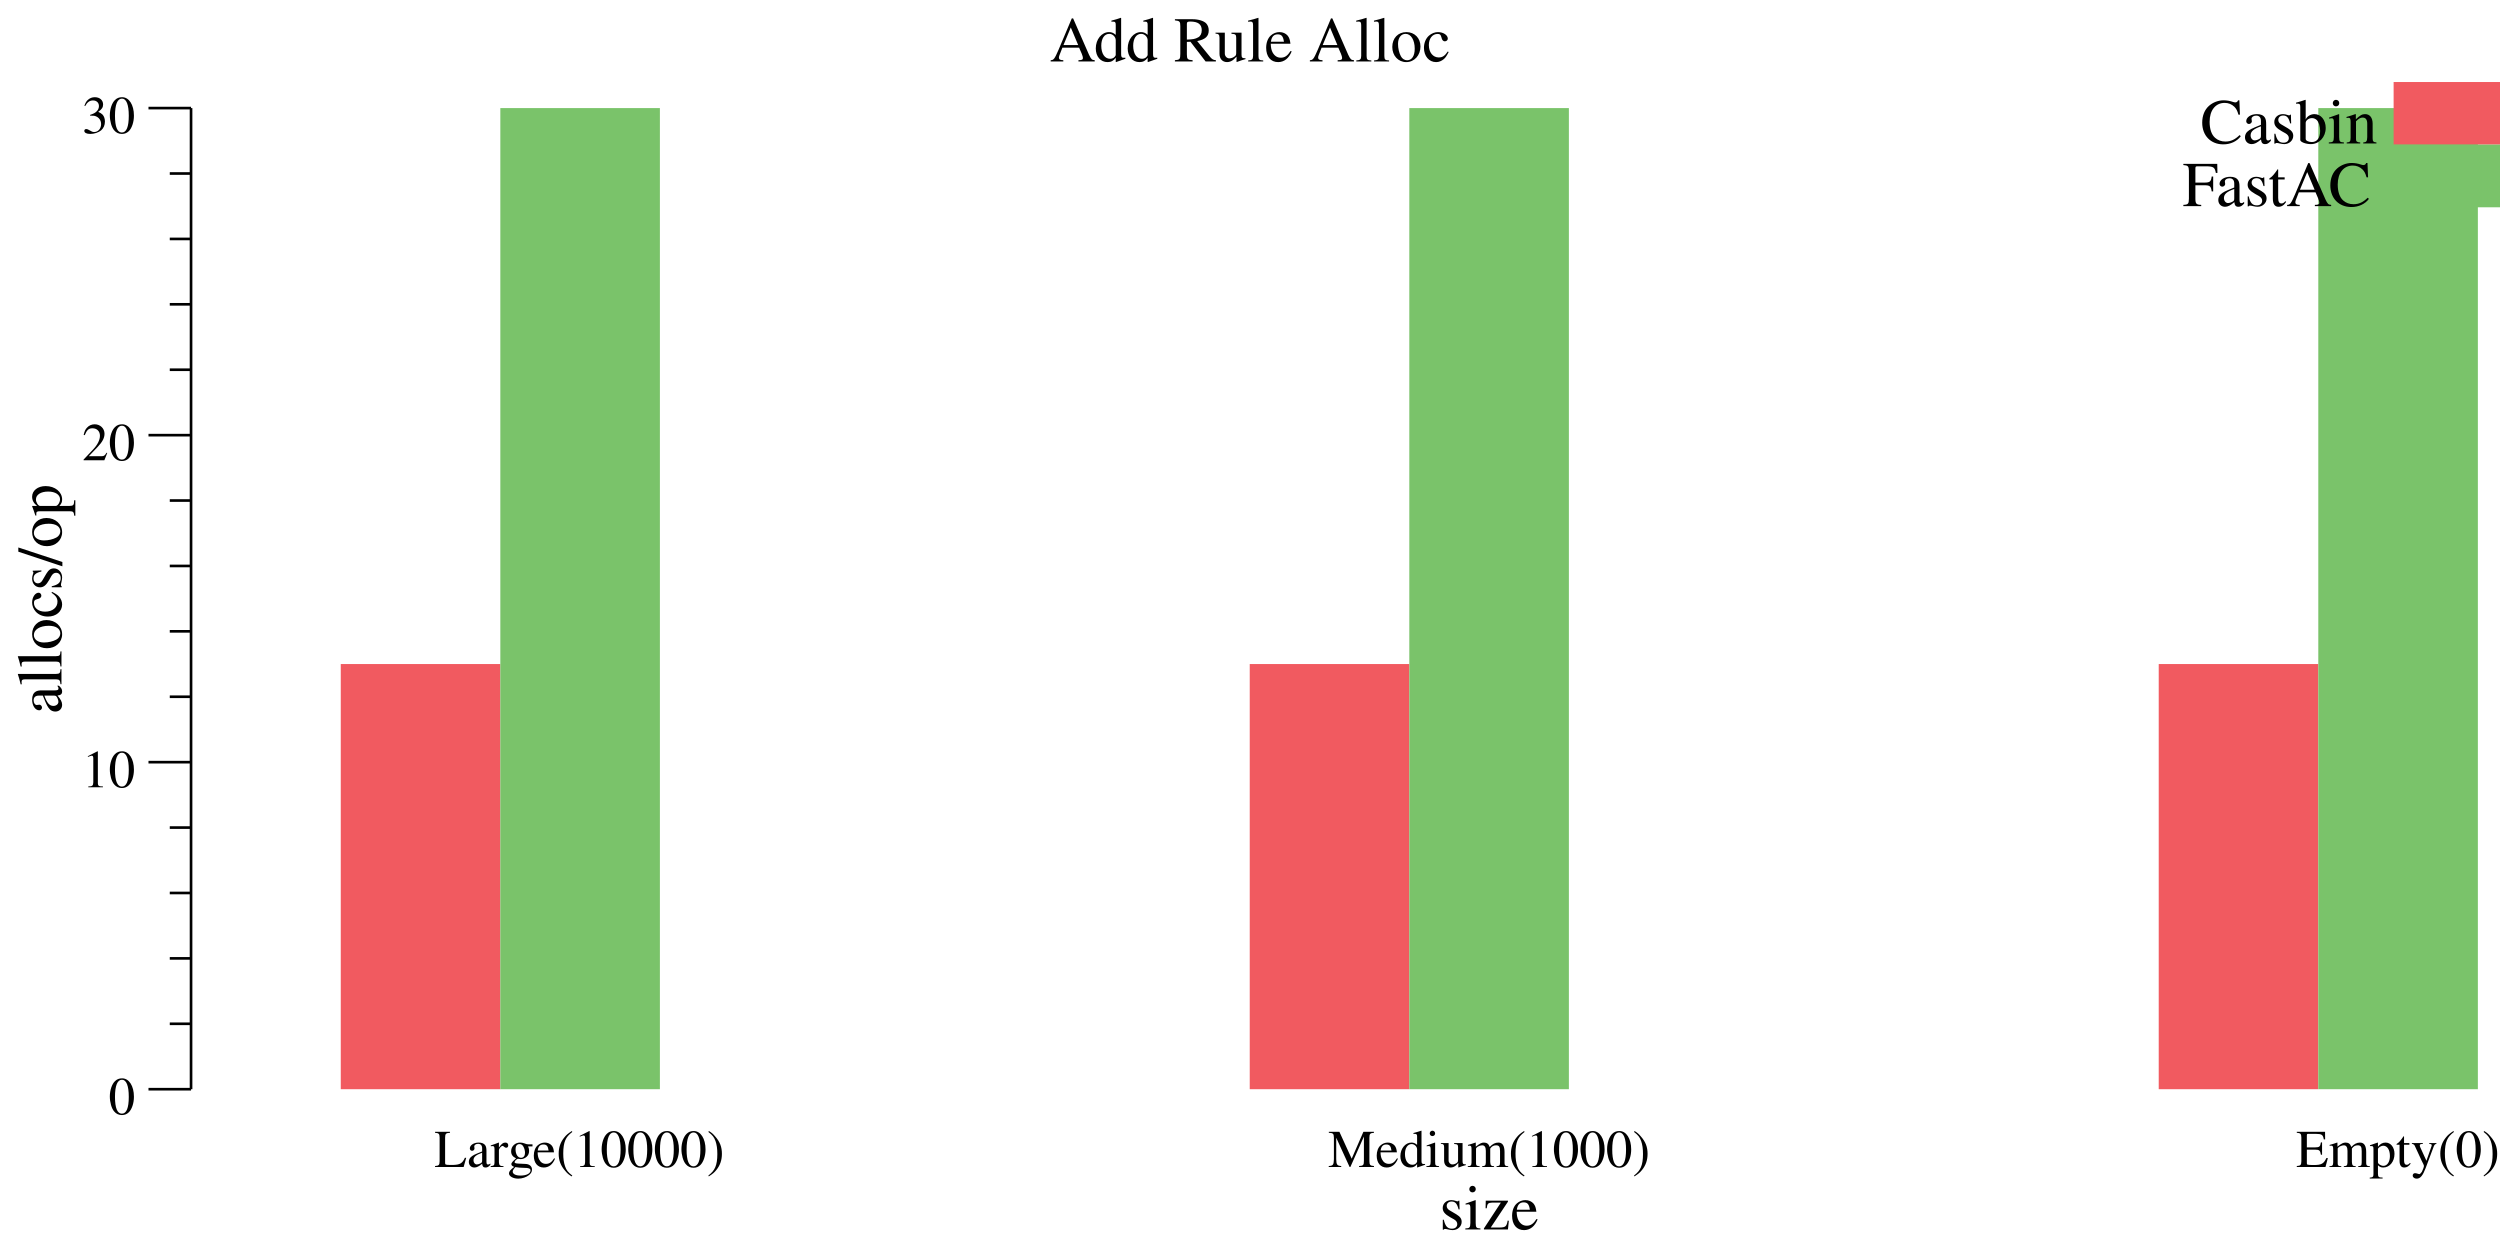
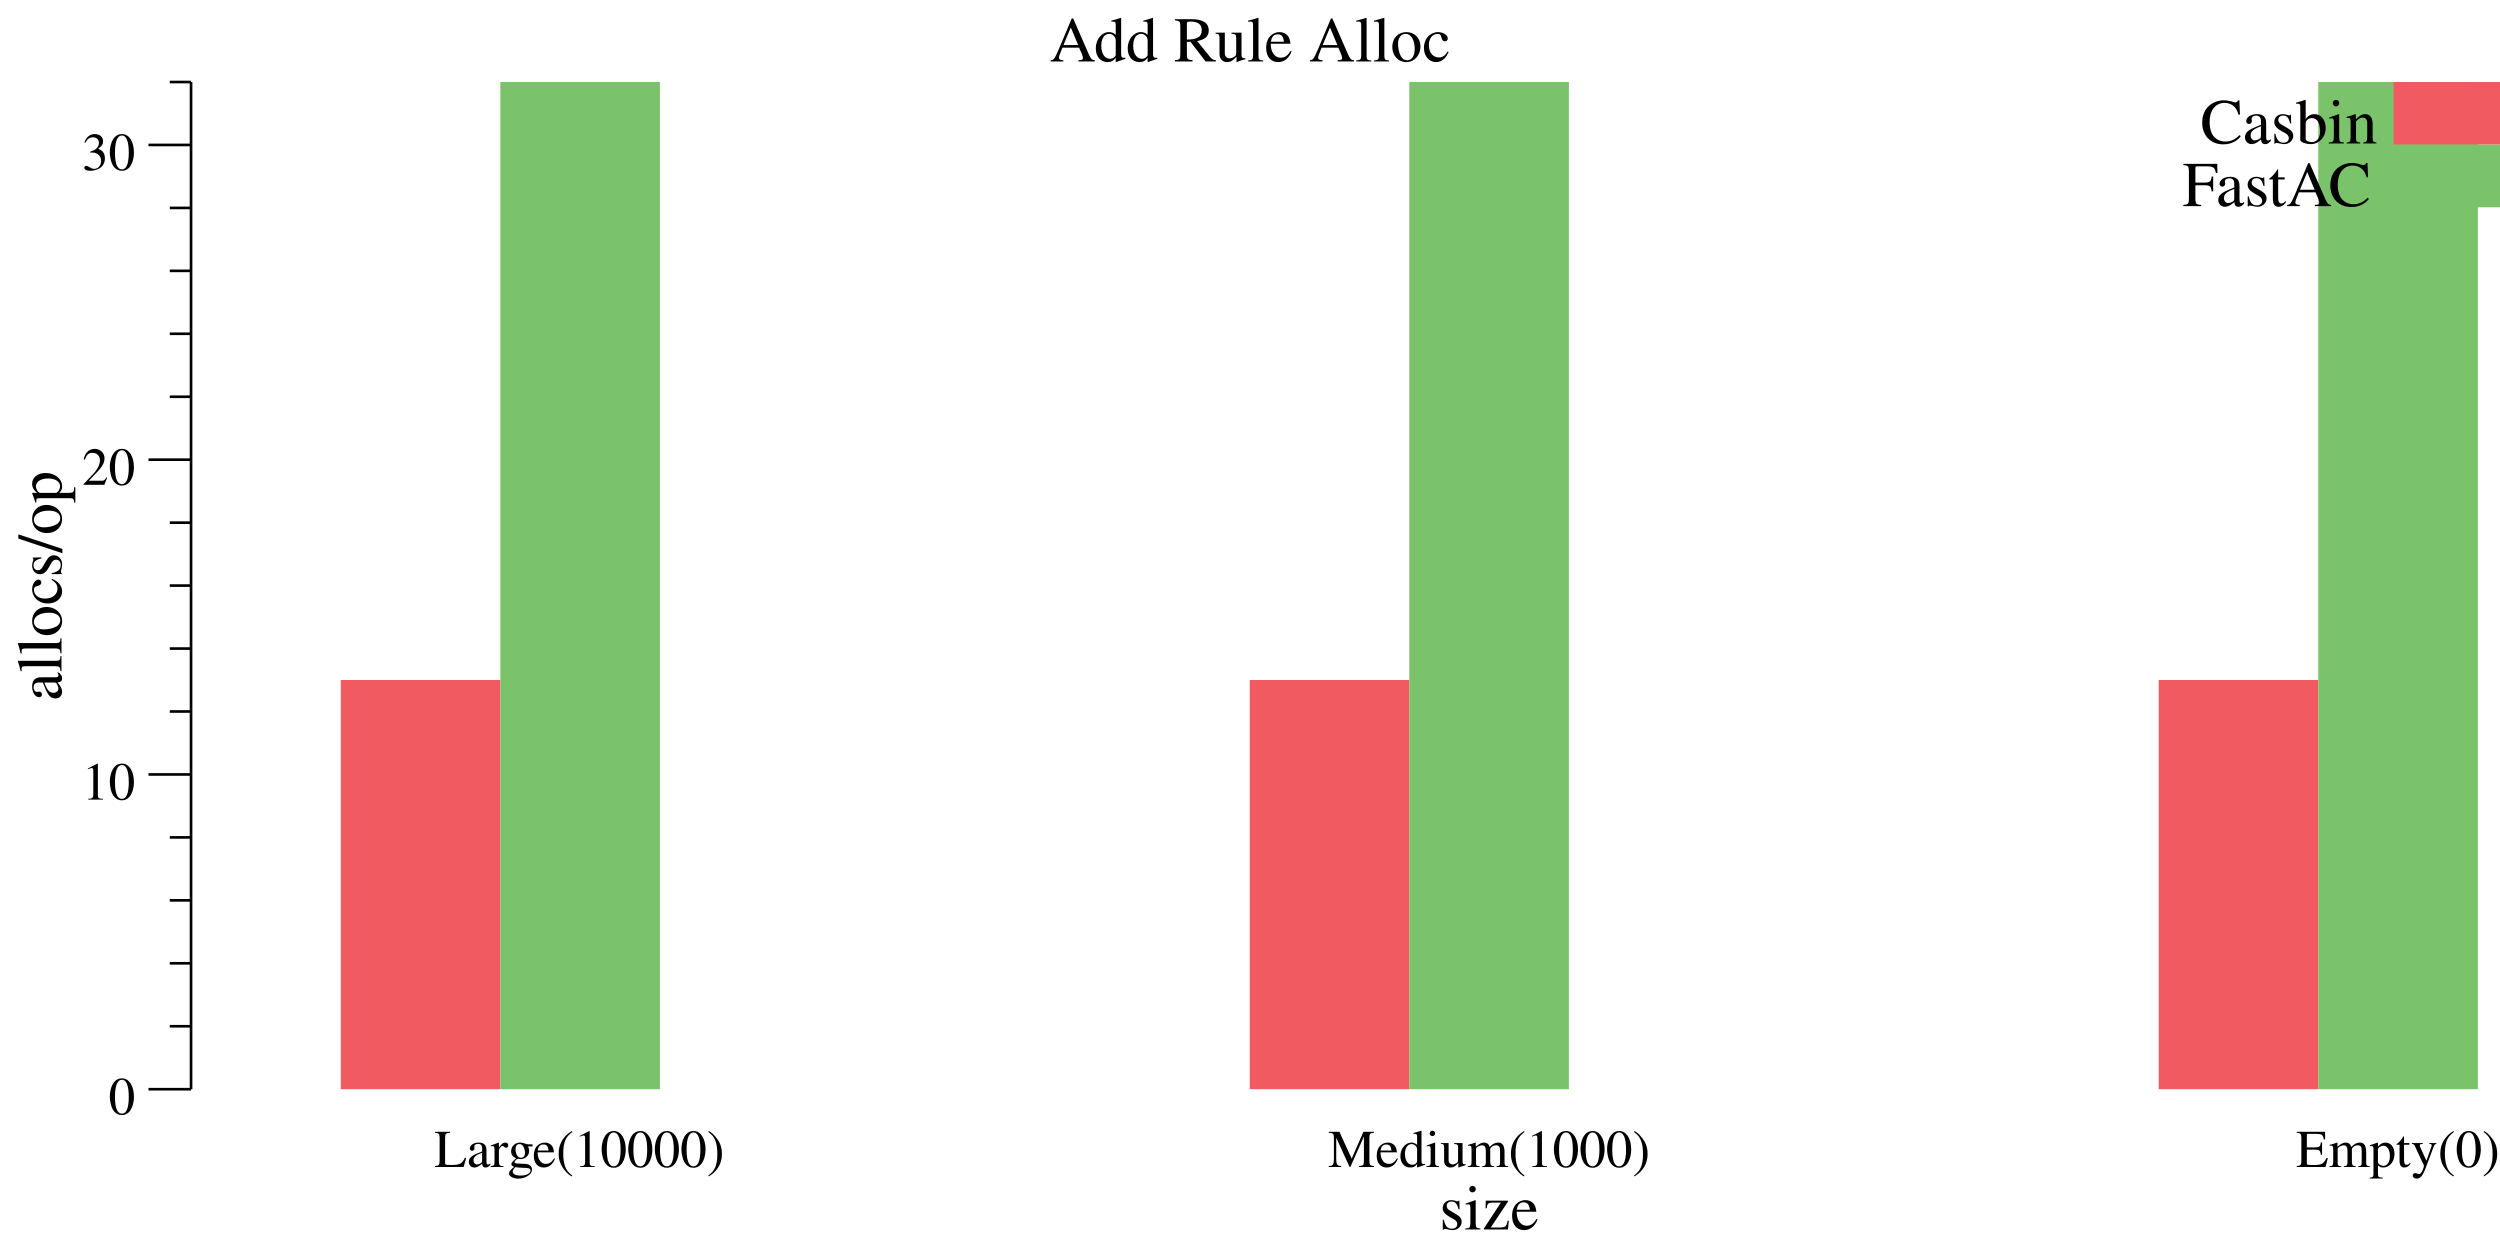
<svg xmlns="http://www.w3.org/2000/svg" width="470pt" height="235pt" viewBox="0 0 470 235">
  <g transform="scale(1, -1) translate(0, -235)">
    <path d="M0,0L470,0L470,235L0,235Z" style="fill:#FFFFFF" />
    <text x="197.34" y="-223.45" transform="scale(1, -1)" style="font-family:Times;font-weight:normal;font-style:normal;font-size:12px">Add Rule Alloc</text>
    <text x="270.62" y="-3.861" transform="scale(1, -1)" style="font-family:Times;font-weight:normal;font-style:normal;font-size:12px">size</text>
    <text x="81.666" y="-15.602" transform="scale(1, -1)" style="font-family:Times;font-weight:normal;font-style:normal;font-size:10px">Large(10000)</text>
    <text x="249.68" y="-15.602" transform="scale(1, -1)" style="font-family:Times;font-weight:normal;font-style:normal;font-size:10px">Medium(1000)</text>
    <text x="431.67" y="-15.602" transform="scale(1, -1)" style="font-family:Times;font-weight:normal;font-style:normal;font-size:10px">Empty(0)</text>
    <g transform="rotate(90)">
-       <text x="100.79" y="11.555" transform="scale(1, -1)" style="font-family:Times;font-weight:normal;font-style:normal;font-size:12px">allocs/op</text>
+       <text x="103.25" y="11.555" transform="scale(1, -1)" style="font-family:Times;font-weight:normal;font-style:normal;font-size:12px">allocs/op</text>
    </g>
    <text x="20.416" y="-25.509" transform="scale(1, -1)" style="font-family:Times;font-weight:normal;font-style:normal;font-size:10px">0</text>
-     <text x="15.416" y="-86.991" transform="scale(1, -1)" style="font-family:Times;font-weight:normal;font-style:normal;font-size:10px">10</text>
-     <text x="15.416" y="-148.47" transform="scale(1, -1)" style="font-family:Times;font-weight:normal;font-style:normal;font-size:10px">20</text>
-     <text x="15.416" y="-209.96" transform="scale(1, -1)" style="font-family:Times;font-weight:normal;font-style:normal;font-size:10px">30</text>
+     <text x="15.416" y="-84.682" transform="scale(1, -1)" style="font-family:Times;font-weight:normal;font-style:normal;font-size:10px">10</text>
+     <text x="15.416" y="-143.85" transform="scale(1, -1)" style="font-family:Times;font-weight:normal;font-style:normal;font-size:10px">20</text>
+     <text x="15.416" y="-203.03" transform="scale(1, -1)" style="font-family:Times;font-weight:normal;font-style:normal;font-size:10px">30</text>
    <path d="M27.916,30.23L35.916,30.23" style="fill:none;stroke:#000000;stroke-width:0.5" />
-     <path d="M27.916,91.713L35.916,91.713" style="fill:none;stroke:#000000;stroke-width:0.5" />
-     <path d="M27.916,153.19L35.916,153.19" style="fill:none;stroke:#000000;stroke-width:0.5" />
-     <path d="M27.916,214.68L35.916,214.68" style="fill:none;stroke:#000000;stroke-width:0.5" />
-     <path d="M31.916,42.527L35.916,42.527" style="fill:none;stroke:#000000;stroke-width:0.5" />
-     <path d="M31.916,54.823L35.916,54.823" style="fill:none;stroke:#000000;stroke-width:0.5" />
-     <path d="M31.916,67.12L35.916,67.12" style="fill:none;stroke:#000000;stroke-width:0.5" />
-     <path d="M31.916,79.416L35.916,79.416" style="fill:none;stroke:#000000;stroke-width:0.5" />
-     <path d="M31.916,104.01L35.916,104.01" style="fill:none;stroke:#000000;stroke-width:0.5" />
-     <path d="M31.916,116.31L35.916,116.31" style="fill:none;stroke:#000000;stroke-width:0.5" />
-     <path d="M31.916,128.6L35.916,128.6" style="fill:none;stroke:#000000;stroke-width:0.5" />
-     <path d="M31.916,140.9L35.916,140.9" style="fill:none;stroke:#000000;stroke-width:0.5" />
-     <path d="M31.916,165.49L35.916,165.49" style="fill:none;stroke:#000000;stroke-width:0.5" />
-     <path d="M31.916,177.79L35.916,177.79" style="fill:none;stroke:#000000;stroke-width:0.5" />
-     <path d="M31.916,190.08L35.916,190.08" style="fill:none;stroke:#000000;stroke-width:0.5" />
-     <path d="M31.916,202.38L35.916,202.38" style="fill:none;stroke:#000000;stroke-width:0.5" />
-     <path d="M35.916,30.23L35.916,214.68" style="fill:none;stroke:#000000;stroke-width:0.5" />
-     <path d="M64.063,30.23L64.063,110.16L94.063,110.16L94.063,30.23Z" style="fill:#F15A60" />
-     <path d="M234.95,30.23L234.95,110.16L264.95,110.16L264.95,30.23Z" style="fill:#F15A60" />
-     <path d="M405.84,30.23L405.84,110.16L435.84,110.16L435.84,30.23Z" style="fill:#F15A60" />
-     <path d="M94.063,30.23L94.063,214.68L124.06,214.68L124.06,30.23Z" style="fill:#7AC36A" />
-     <path d="M264.95,30.23L264.95,214.68L294.95,214.68L294.95,30.23Z" style="fill:#7AC36A" />
-     <path d="M435.84,30.23L435.84,214.68L465.84,214.68L465.84,30.23Z" style="fill:#7AC36A" />
+     <path d="M27.916,89.403L35.916,89.403" style="fill:none;stroke:#000000;stroke-width:0.5" />
+     <path d="M27.916,148.58L35.916,148.58" style="fill:none;stroke:#000000;stroke-width:0.5" />
+     <path d="M27.916,207.75L35.916,207.75" style="fill:none;stroke:#000000;stroke-width:0.5" />
+     <path d="M31.916,42.065L35.916,42.065" style="fill:none;stroke:#000000;stroke-width:0.5" />
+     <path d="M31.916,53.9L35.916,53.9" style="fill:none;stroke:#000000;stroke-width:0.5" />
+     <path d="M31.916,65.734L35.916,65.734" style="fill:none;stroke:#000000;stroke-width:0.5" />
+     <path d="M31.916,77.569L35.916,77.569" style="fill:none;stroke:#000000;stroke-width:0.5" />
+     <path d="M31.916,101.24L35.916,101.24" style="fill:none;stroke:#000000;stroke-width:0.5" />
+     <path d="M31.916,113.07L35.916,113.07" style="fill:none;stroke:#000000;stroke-width:0.5" />
+     <path d="M31.916,124.91L35.916,124.91" style="fill:none;stroke:#000000;stroke-width:0.5" />
+     <path d="M31.916,136.74L35.916,136.74" style="fill:none;stroke:#000000;stroke-width:0.5" />
+     <path d="M31.916,160.41L35.916,160.41" style="fill:none;stroke:#000000;stroke-width:0.5" />
+     <path d="M31.916,172.25L35.916,172.25" style="fill:none;stroke:#000000;stroke-width:0.5" />
+     <path d="M31.916,184.08L35.916,184.08" style="fill:none;stroke:#000000;stroke-width:0.5" />
+     <path d="M31.916,195.91L35.916,195.91" style="fill:none;stroke:#000000;stroke-width:0.5" />
+     <path d="M31.916,219.58L35.916,219.58" style="fill:none;stroke:#000000;stroke-width:0.5" />
+     <path d="M35.916,30.23L35.916,219.58" style="fill:none;stroke:#000000;stroke-width:0.5" />
+     <path d="M64.063,30.23L64.063,107.16L94.063,107.16L94.063,30.23Z" style="fill:#F15A60" />
+     <path d="M234.95,30.23L234.95,107.16L264.95,107.16L264.95,30.23Z" style="fill:#F15A60" />
+     <path d="M405.84,30.23L405.84,107.16L435.84,107.16L435.84,30.23Z" style="fill:#F15A60" />
+     <path d="M94.063,30.23L94.063,219.58L124.06,219.58L124.06,30.23Z" style="fill:#7AC36A" />
+     <path d="M264.95,30.23L264.95,219.58L294.95,219.58L294.95,30.23Z" style="fill:#7AC36A" />
+     <path d="M435.84,30.23L435.84,219.58L465.84,219.58L465.84,30.23Z" style="fill:#7AC36A" />
    <path d="M450,207.81L450,219.58L470,219.58L470,207.81Z" style="fill:#F15A60" />
    <text x="413.67" y="-208.03" transform="scale(1, -1)" style="font-family:Times;font-weight:normal;font-style:normal;font-size:12px">Casbin</text>
    <path d="M450,196.03L450,207.81L470,207.81L470,196.03Z" style="fill:#7AC36A" />
    <text x="410.33" y="-196.25" transform="scale(1, -1)" style="font-family:Times;font-weight:normal;font-style:normal;font-size:12px">FastAC</text>
  </g>
</svg>
